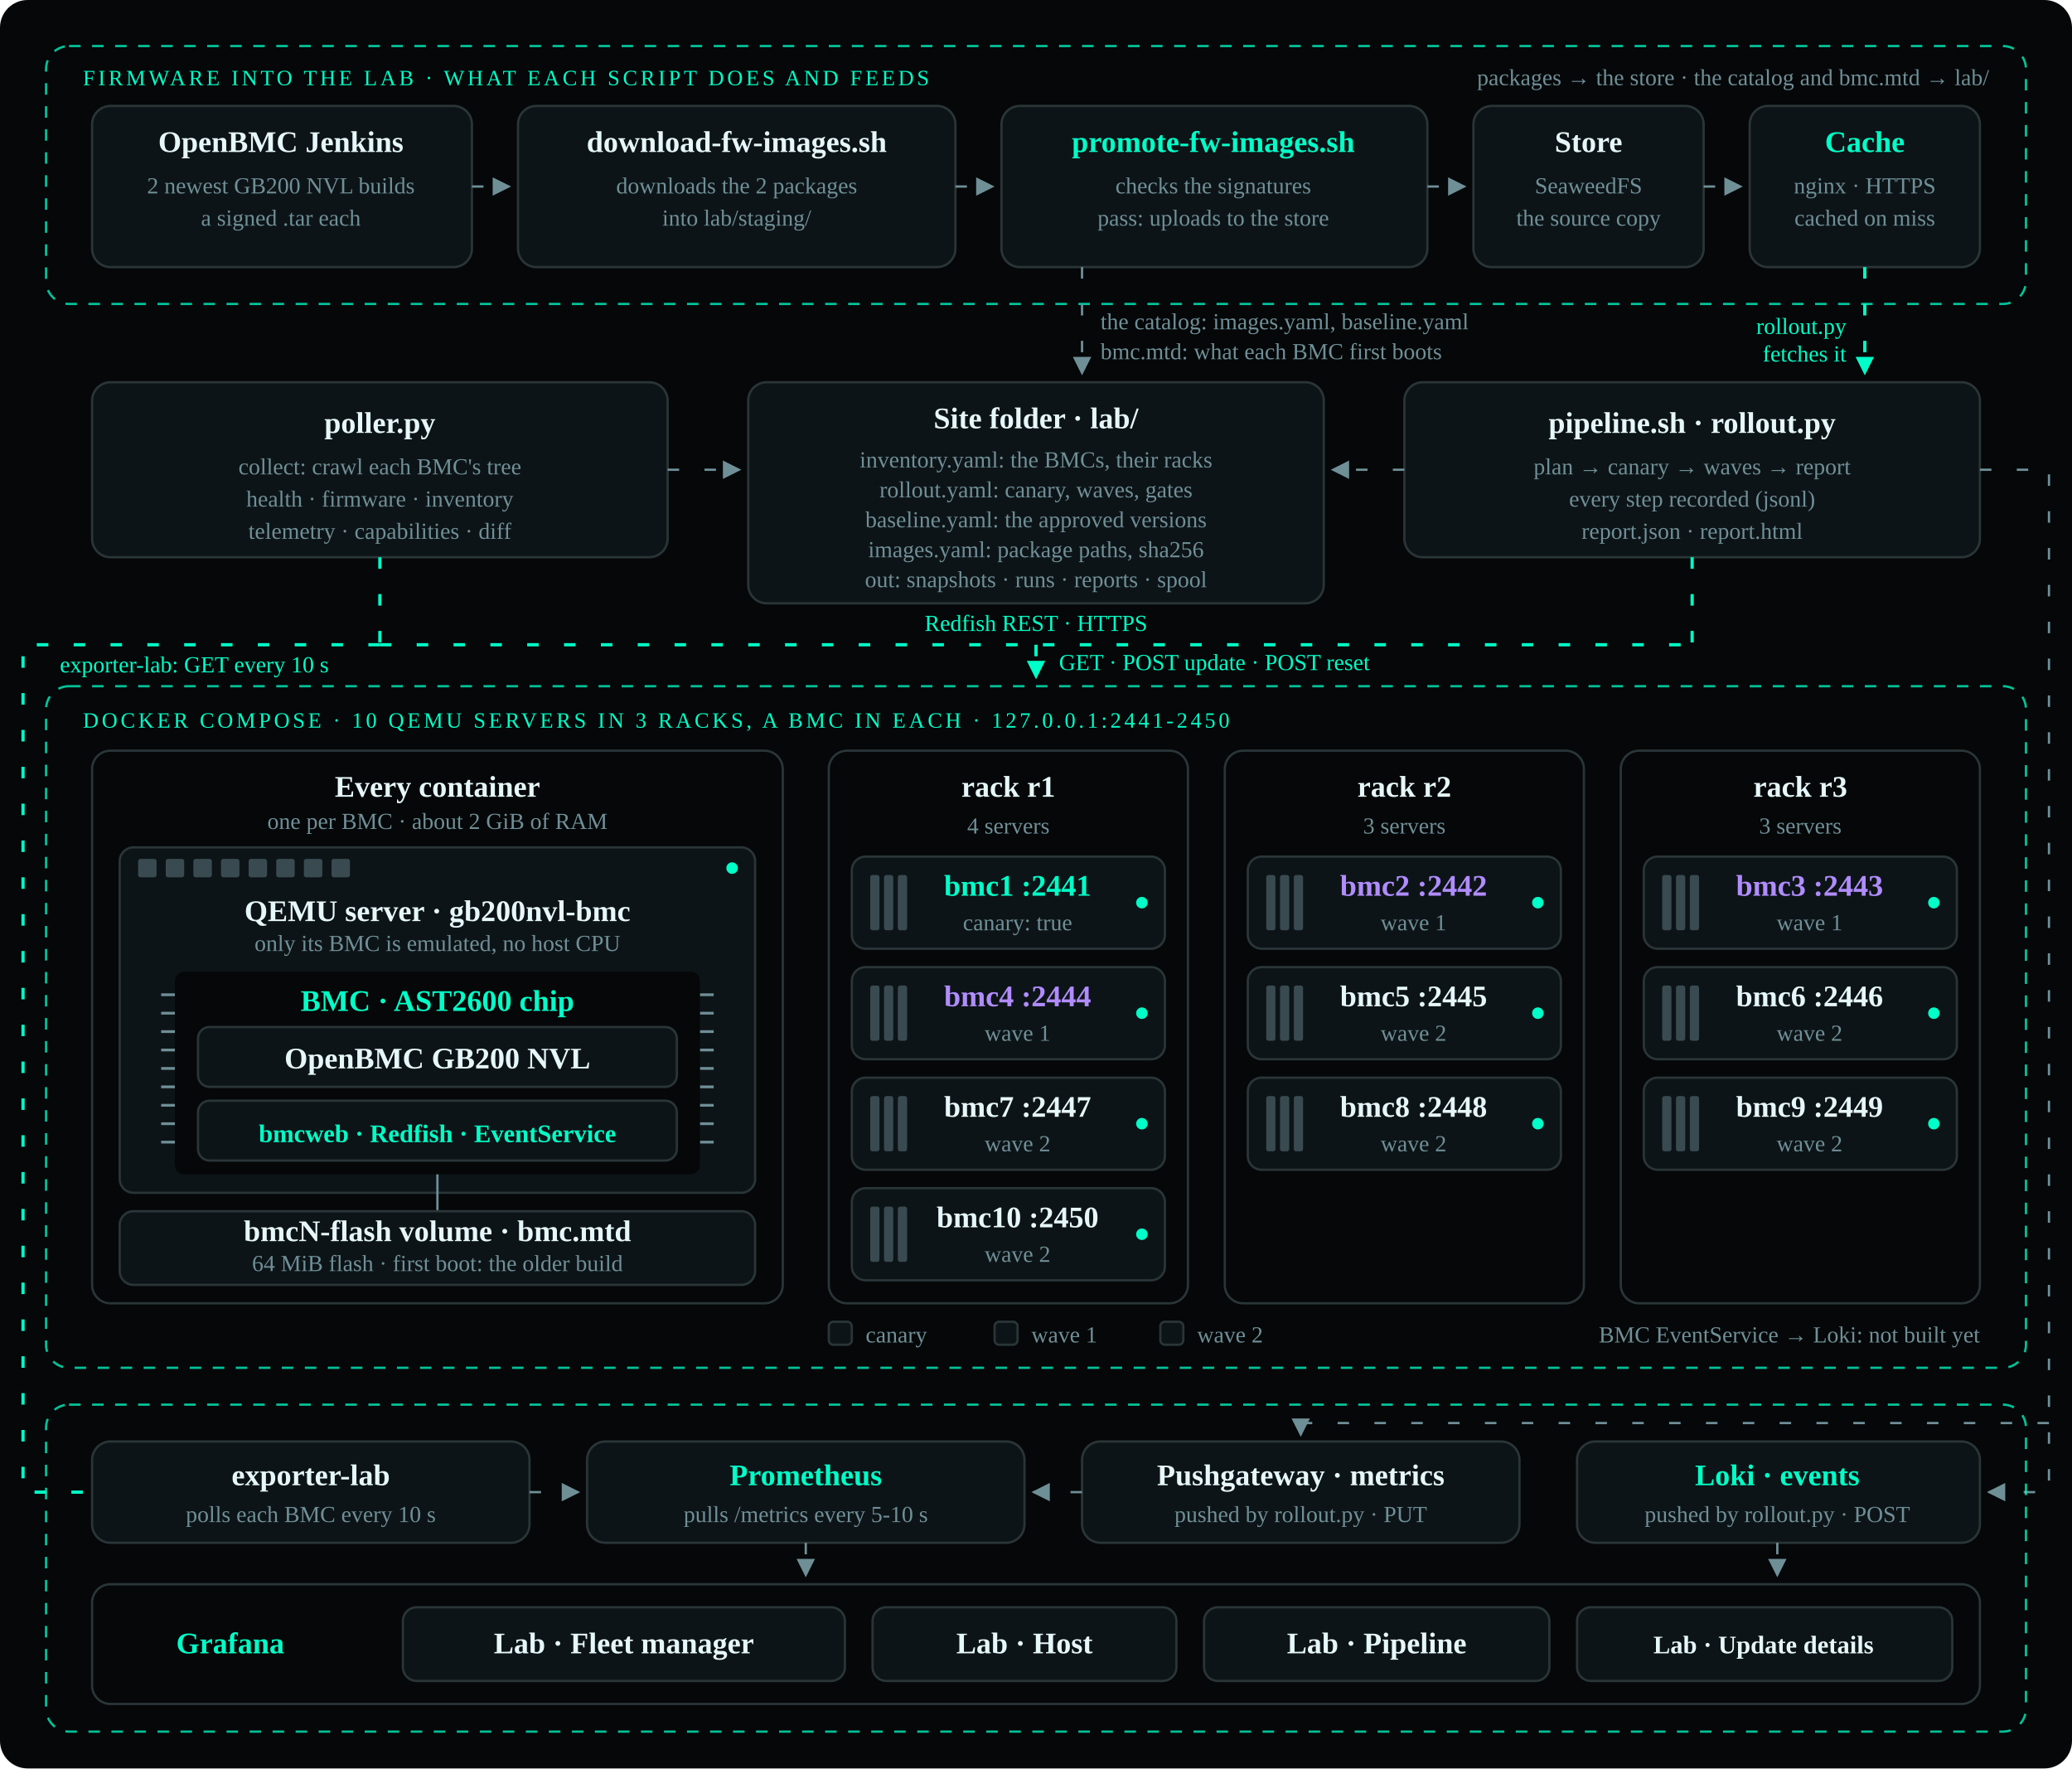
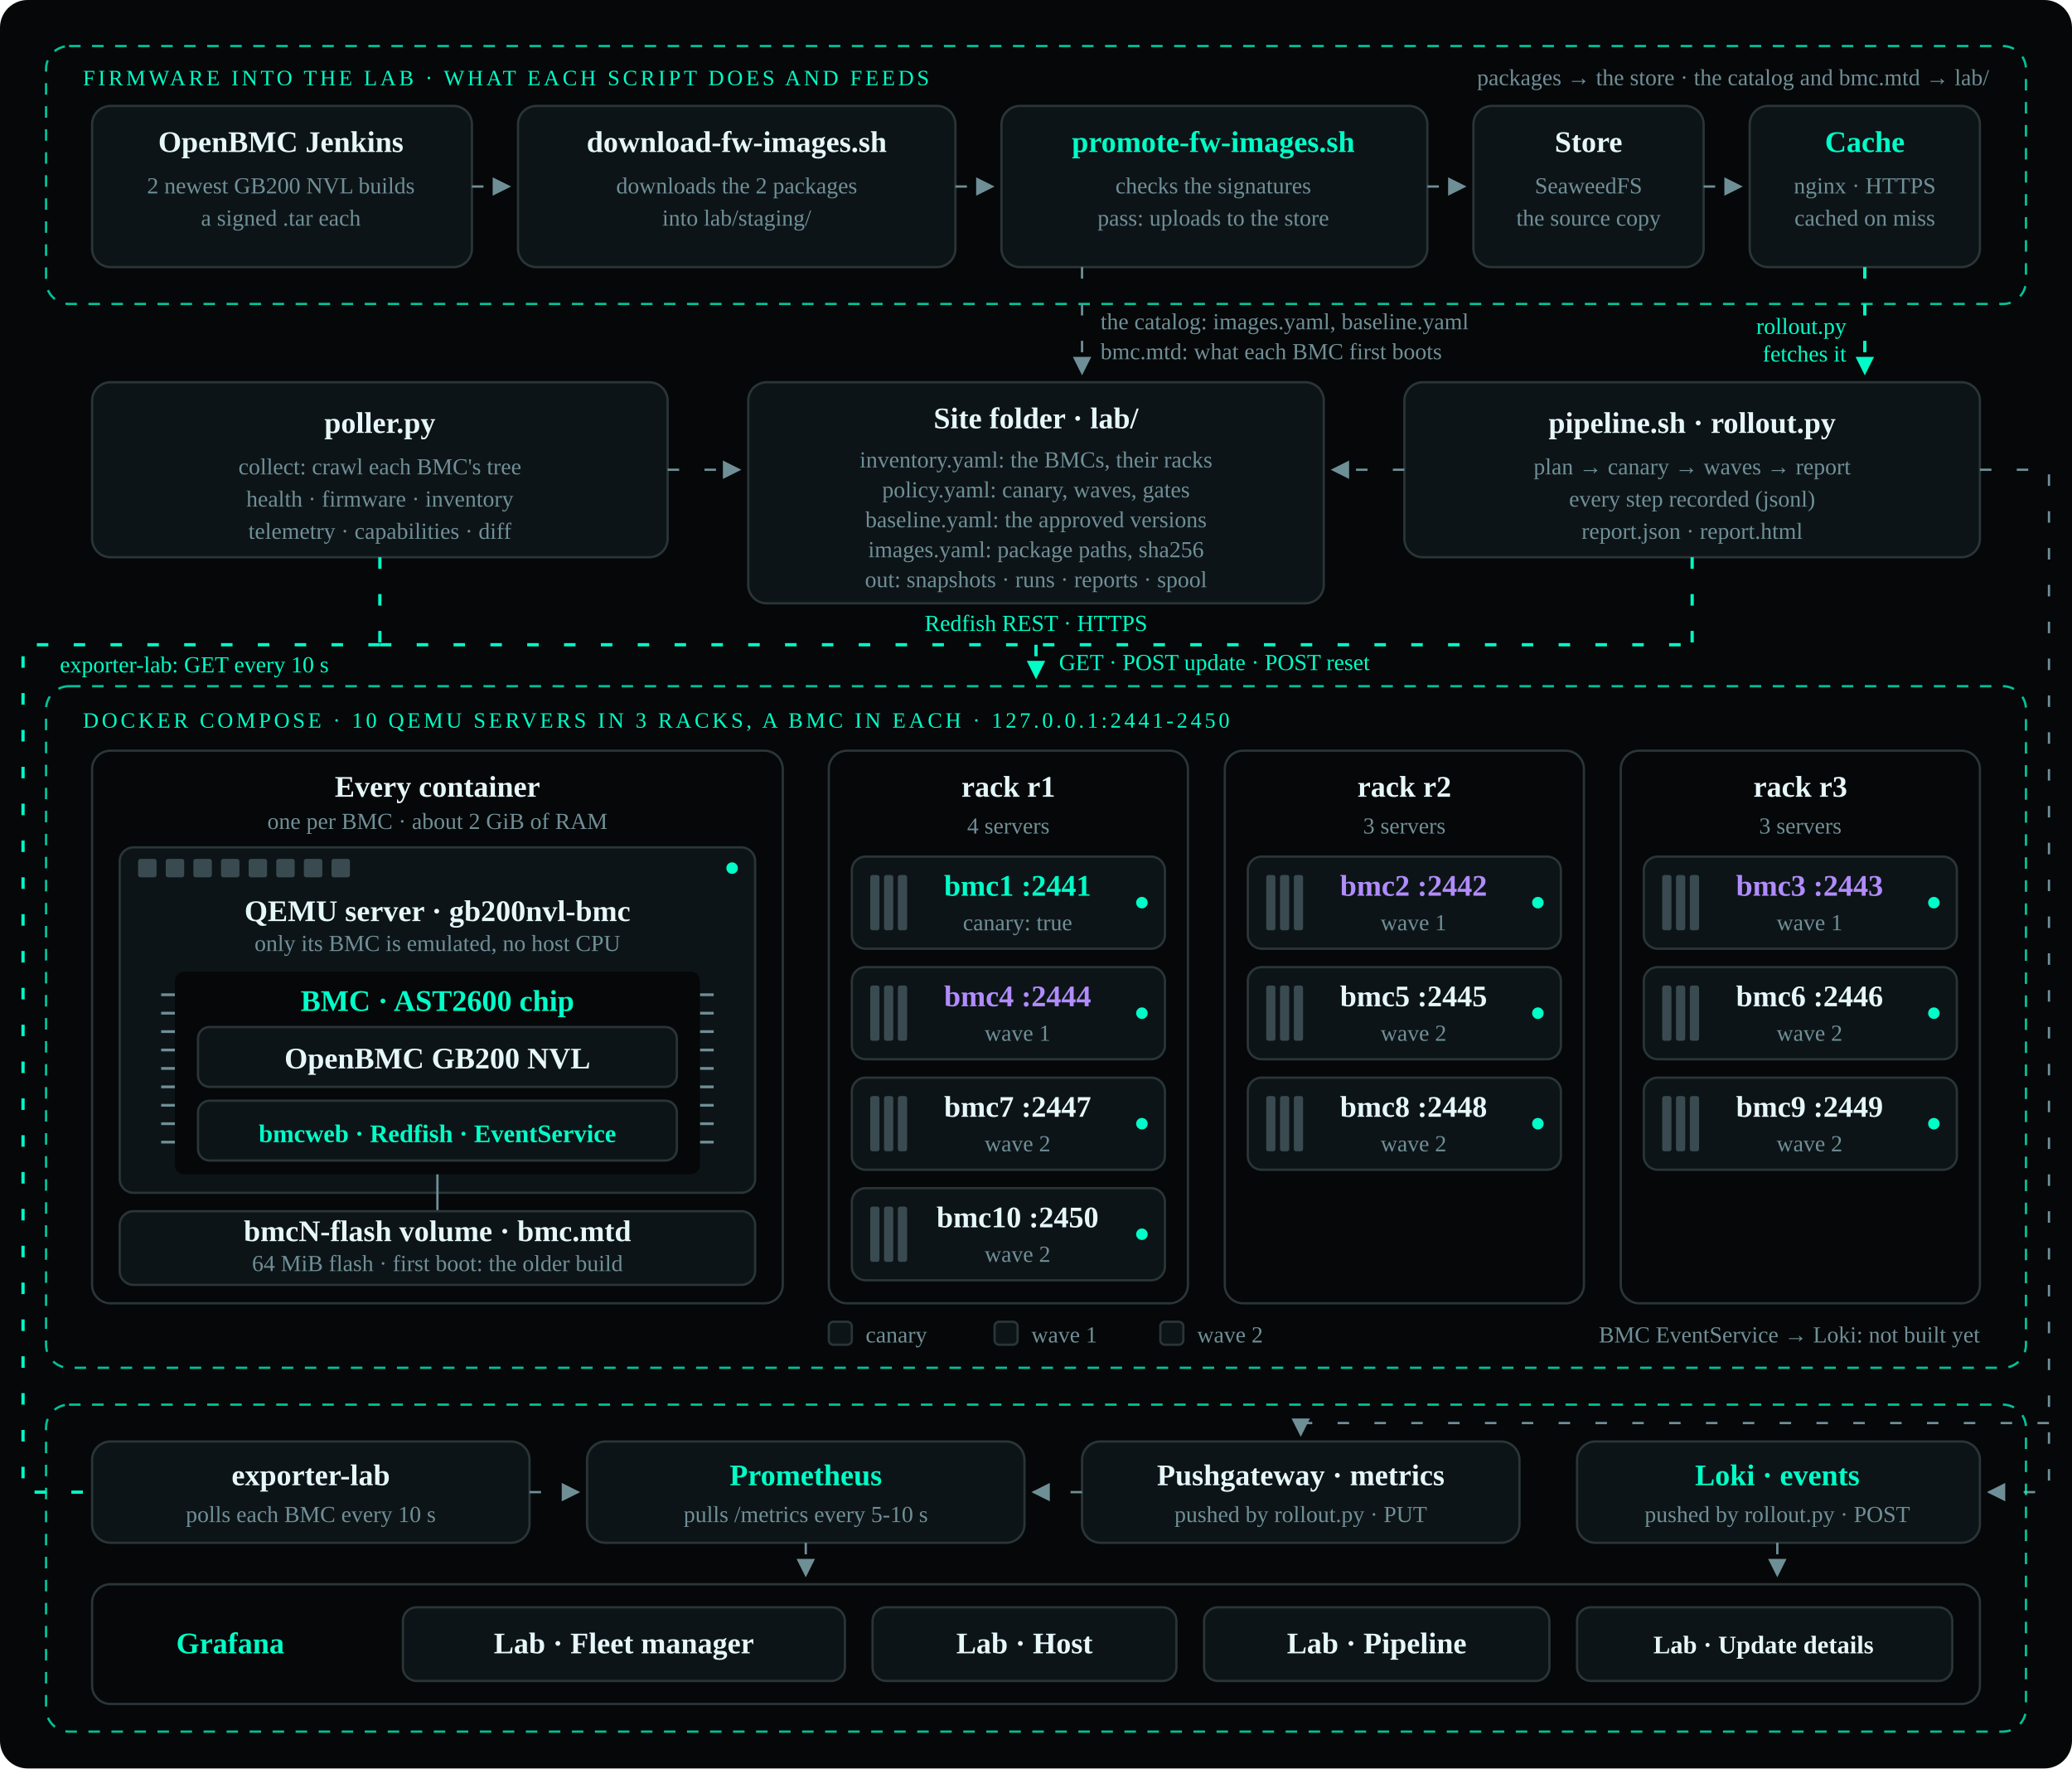
- <svg xmlns="http://www.w3.org/2000/svg" viewBox="0 0 900 768" role="img" aria-label="The lab: ten emulated BMCs in three racks, where the rollout really updates firmware, and the observability stack that watches them. lab/rollout.yaml plans a canary of one BMC, bmc1, marked canary: true; wave 1 of three, bmc2 to bmc4, strict; wave 2 of the other six; at most two BMCs of a rack in a wave, a halt over 10% failed, a 60 second soak, ten at once. poller.py and pipeline.sh with rollout.py share the lab/ folder: the inventory of ten writable BMCs, the policy, the baseline and the image catalog, and the snapshots, run records and reports. They speak Redfish over HTTPS: reads, updates and resets. The firmware's way in: OpenBMC's Jenkins builds each version as a signed .tar package. lab/download-fw-images.sh downloads the two newest into lab/staging/. lab/promote-fw-images.sh, the ingest gate, checks each one's signatures against the pinned key; only a package that passes is uploaded into the store, a SeaweedFS bucket that keeps the source copy, and its download deleted; it writes into lab/ the catalog images.yaml and the baseline, never the packages, and takes the older build's image-bmc out as bmc.mtd, which each BMC's flash volume starts from. The cache, nginx over HTTPS, fetches packages from the store on cache misses. rollout.py fetches a package from the cache into lab/spool/, its own copy, checks its sha256 against the catalog and pushes that copy to the BMC, which writes it into its flash. Docker Compose runs one container per BMC on 127.0.0.1 ports 2441 to 2450. In each, QEMU's gb200nvl-bmc machine stands in for the server, emulating only its BMC, an AST2600 chip, which runs OpenBMC's GB200 NVL firmware and bmcweb serving Redfish on port 443, from a 64 MiB flash volume kept across restarts. They boot in batches of four, each once the batch before is healthy, and a BMC whose boot comes up degraded boots again. At start-up, the two scripts fetch the two newest GB200 NVL builds from OpenBMC's Jenkins and check their signatures; the lab boots the older and approves the newer. The observability stack runs in Docker Compose, every service on 127.0.0.1: exporter-lab, poller.py exporter, reads the ten BMCs over Redfish every 10 seconds; rollout.py run pushes its metrics to the Pushgateway and sends every event of its run record to Loki; Prometheus pulls, scraping /metrics from the exporter every 10 seconds and the Pushgateway every 5; Loki is pushed to. Each BMC's Redfish EventService, its own events, isn't collected yet: this bmcweb build advertises a server-sent event stream but doesn't serve it; Grafana reads Prometheus and Loki and shows them in a Lab folder, Lab · Fleet manager, Lab · Host and Lab · Pipeline, next to a Prod folder.">
+ <svg xmlns="http://www.w3.org/2000/svg" viewBox="0 0 900 768" role="img" aria-label="The lab: ten emulated BMCs in three racks, where the rollout really updates firmware, and the observability stack that watches them. lab/policy.yaml plans a canary of one BMC, bmc1, marked canary: true; wave 1 of three, bmc2 to bmc4, strict; wave 2 of the other six; at most two BMCs of a rack in a wave, a halt over 10% failed, a 60 second soak, ten at once. poller.py and pipeline.sh with rollout.py share the lab/ folder: the inventory of ten writable BMCs, the policy, the baseline and the image catalog, and the snapshots, run records and reports. They speak Redfish over HTTPS: reads, updates and resets. The firmware's way in: OpenBMC's Jenkins builds each version as a signed .tar package. lab/download-fw-images.sh downloads the two newest into lab/staging/. lab/promote-fw-images.sh, the ingest gate, checks each one's signatures against the pinned key; only a package that passes is uploaded into the store, a SeaweedFS bucket that keeps the source copy, and its download deleted; it writes into lab/ the catalog images.yaml and the baseline, never the packages, and takes the older build's image-bmc out as bmc.mtd, which each BMC's flash volume starts from. The cache, nginx over HTTPS, fetches packages from the store on cache misses. rollout.py fetches a package from the cache into lab/spool/, its own copy, checks its sha256 against the catalog and pushes that copy to the BMC, which writes it into its flash. Docker Compose runs one container per BMC on 127.0.0.1 ports 2441 to 2450. In each, QEMU's gb200nvl-bmc machine stands in for the server, emulating only its BMC, an AST2600 chip, which runs OpenBMC's GB200 NVL firmware and bmcweb serving Redfish on port 443, from a 64 MiB flash volume kept across restarts. They boot in batches of four, each once the batch before is healthy, and a BMC whose boot comes up degraded boots again. At start-up, the two scripts fetch the two newest GB200 NVL builds from OpenBMC's Jenkins and check their signatures; the lab boots the older and approves the newer. The observability stack runs in Docker Compose, every service on 127.0.0.1: exporter-lab, poller.py exporter, reads the ten BMCs over Redfish every 10 seconds; rollout.py run pushes its metrics to the Pushgateway and sends every event of its run record to Loki; Prometheus pulls, scraping /metrics from the exporter every 10 seconds and the Pushgateway every 5; Loki is pushed to. Each BMC's Redfish EventService, its own events, isn't collected yet: this bmcweb build advertises a server-sent event stream but doesn't serve it; Grafana reads Prometheus and Loki and shows them in a Lab folder, Lab · Fleet manager, Lab · Host and Lab · Pipeline, next to a Prod folder.">
  <style>
    .rfl text { font-family: var(--mono, monospace); }
    .rfl .bg { fill: var(--bg-deep, #050708); }
    .rfl .box { fill: var(--surface, #0d1417); stroke: var(--line, #2a3538); }
    .rfl .grp { fill: none; stroke: var(--line, #2a3538); }
    .rfl .name { fill: var(--fg, #e6f7fa); font-size: 13px; font-weight: 600; }
    .rfl .sub { fill: var(--dim, #6f8f97); font-size: 10px; }
    .rfl .band { fill: var(--dim, #6f8f97); font-size: 9.5px; letter-spacing: .14em; }
    .rfl .lbl { fill: var(--dim, #6f8f97); font-size: 10px; }
    .rfl .hi { fill: var(--teal, #00ffc8); }
    .rfl .wire { fill: none; stroke: var(--dim, #6f8f97); stroke-width: 1; }
    .rfl .wire-hi { fill: none; stroke: var(--teal, #00ffc8); stroke-width: 1.4; }
    .rfl .cut { fill: none; stroke: var(--teal, #00ffc8); stroke-width: 1; stroke-dasharray: 5 5; opacity: .75; }
    /* which wave a BMC is in: the same colours as the canary and wave 1 in rollout.svg */
    .rfl .canary .box { stroke: color-mix(in srgb, var(--teal, #00ffc8) 60%, transparent); }
    .rfl .canary .name { fill: var(--teal, #00ffc8); }
    .rfl .w1 .box { stroke: color-mix(in srgb, var(--violet, #b18cff) 60%, transparent); }
    .rfl .w1 .name { fill: var(--violet, #b18cff); }
    /* a QEMU server: drive bays and a power LED on its front, the BMC chip inside with its pins */
    .rfl .bay { fill: var(--dim, #6f8f97); opacity: .45; }
    .rfl .led { fill: var(--teal, #00ffc8); }
    .rfl .chip { fill: var(--bg-deep, #050708); stroke: color-mix(in srgb, var(--teal, #00ffc8) 55%, transparent); }
    .rfl .pins { fill: none; stroke: var(--dim, #6f8f97); stroke-width: 1.2; }
    /* motion: dashes run the way a wire points, the BMCs' LEDs pulse, the rollout takes canary, wave 1, wave 2 in turn */
    @keyframes rfl-flow { to { stroke-dashoffset: -32; } }
    @keyframes rfl-blink { 50% { opacity: .3; } }
    @keyframes rfl-wave { 0%, 28%, 100% { stroke-width: 1; } 8%, 20% { stroke-width: 2.6; } }
    .rfl .flow { stroke-dasharray: 5 11; animation: rfl-flow 1.6s linear infinite; }
    .rfl .led { animation: rfl-blink 2.4s ease-in-out infinite; }
    .rfl .canary .box { animation: rfl-wave 6s infinite; }
    .rfl .w1 .box { animation: rfl-wave 6s 2s infinite; }
    .rfl .srv .box { animation: rfl-wave 6s 4s infinite; }
    @media (prefers-reduced-motion: reduce) {
      .rfl .flow, .rfl .led, .rfl .box { animation: none; }
      .rfl .flow { stroke-dasharray: none; }
    }
  </style>
  <defs>
    <marker id="rfl-dim" viewBox="0 0 8 8" refX="7" refY="4" markerWidth="8" markerHeight="8" markerUnits="userSpaceOnUse" orient="auto">
      <path d="M0 0 8 4 0 8z" style="fill: var(--dim, #6f8f97)" />
    </marker>
    <marker id="rfl-teal" viewBox="0 0 8 8" refX="7" refY="4" markerWidth="8" markerHeight="8" markerUnits="userSpaceOnUse" orient="auto">
      <path d="M0 0 8 4 0 8z" style="fill: var(--teal, #00ffc8)" />
    </marker>
  </defs>
  <g class="rfl">
    <rect class="bg" x="0" y="0" width="900" height="768" rx="12" />
    <g transform="translate(0 -60)">
      <rect class="cut" x="20" y="80" width="860" height="112" rx="10" />
      <text class="band hi" x="36" y="97">FIRMWARE INTO THE LAB · WHAT EACH SCRIPT DOES AND FEEDS</text>
      <text class="lbl" x="864" y="97" text-anchor="end">packages → the store · the catalog and bmc.mtd → lab/</text>
      <rect class="box" x="40" y="106" width="165" height="70" rx="8" />
      <text class="name" x="122" y="126" text-anchor="middle">OpenBMC Jenkins</text>
      <text class="sub" x="122" y="144" text-anchor="middle">2 newest GB200 NVL builds</text>
      <text class="sub" x="122" y="158" text-anchor="middle">a signed .tar each</text>
      <rect class="box" x="225" y="106" width="190" height="70" rx="8" />
      <text class="name" x="320" y="126" text-anchor="middle">download-fw-images.sh</text>
      <text class="sub" x="320" y="144" text-anchor="middle">downloads the 2 packages</text>
      <text class="sub" x="320" y="158" text-anchor="middle">into lab/staging/</text>
      <rect class="box" x="435" y="106" width="185" height="70" rx="8" />
      <text class="name hi" x="527" y="126" text-anchor="middle">promote-fw-images.sh</text>
      <text class="sub" x="527" y="144" text-anchor="middle">checks the signatures</text>
      <text class="sub" x="527" y="158" text-anchor="middle">pass: uploads to the store</text>
      <rect class="box" x="640" y="106" width="100" height="70" rx="8" />
      <text class="name" x="690" y="126" text-anchor="middle">Store</text>
      <text class="sub" x="690" y="144" text-anchor="middle">SeaweedFS</text>
      <text class="sub" x="690" y="158" text-anchor="middle">the source copy</text>
      <rect class="box" x="760" y="106" width="100" height="70" rx="8" />
      <text class="name hi" x="810" y="126" text-anchor="middle">Cache</text>
      <text class="sub" x="810" y="144" text-anchor="middle">nginx · HTTPS</text>
      <text class="sub" x="810" y="158" text-anchor="middle">cached on miss</text>
      <path class="wire flow" d="M205 141H221" marker-end="url(#rfl-dim)" />
      <path class="wire flow" d="M415 141H431" marker-end="url(#rfl-dim)" />
      <path class="wire flow" d="M620 141H636" marker-end="url(#rfl-dim)" />
      <path class="wire flow" d="M740 141H756" marker-end="url(#rfl-dim)" />
      <path class="wire flow" d="M470 176V222" marker-end="url(#rfl-dim)" />
      <text class="lbl" x="478" y="203">the catalog: images.yaml, baseline.yaml</text>
      <text class="lbl" x="478" y="216">bmc.mtd: what each BMC first boots</text>
      <path class="wire-hi flow" d="M810 176V222" marker-end="url(#rfl-teal)" />
      <text class="lbl hi" x="802" y="205" text-anchor="end">rollout.py</text>
      <text class="lbl hi" x="802" y="217" text-anchor="end">fetches it</text>
    </g>
    <g transform="translate(0 80)">
      <rect class="box" x="40" y="86" width="250" height="76" rx="8" />
      <text class="name" x="165" y="108" text-anchor="middle">poller.py</text>
      <text class="sub" x="165" y="126" text-anchor="middle">collect: crawl each BMC's tree</text>
      <text class="sub" x="165" y="140" text-anchor="middle">health · firmware · inventory</text>
      <text class="sub" x="165" y="154" text-anchor="middle">telemetry · capabilities · diff</text>
      <rect class="box" x="325" y="86" width="250" height="96" rx="8" />
      <text class="name" x="450" y="106" text-anchor="middle">Site folder · lab/</text>
      <text class="sub" x="450" y="123" text-anchor="middle">inventory.yaml: the BMCs, their racks</text>
-       <text class="sub" x="450" y="136" text-anchor="middle">rollout.yaml: canary, waves, gates</text>
+       <text class="sub" x="450" y="136" text-anchor="middle">policy.yaml: canary, waves, gates</text>
      <text class="sub" x="450" y="149" text-anchor="middle">baseline.yaml: the approved versions</text>
      <text class="sub" x="450" y="162" text-anchor="middle">images.yaml: package paths, sha256</text>
      <text class="sub" x="450" y="175" text-anchor="middle">out: snapshots · runs · reports · spool</text>
      <rect class="box" x="610" y="86" width="250" height="76" rx="8" />
      <text class="name" x="735" y="108" text-anchor="middle">pipeline.sh · rollout.py</text>
      <text class="sub" x="735" y="126" text-anchor="middle">plan → canary → waves → report</text>
      <text class="sub" x="735" y="140" text-anchor="middle">every step recorded (jsonl)</text>
      <text class="sub" x="735" y="154" text-anchor="middle">report.json · report.html</text>
      <path class="wire flow" d="M290 124H321" marker-end="url(#rfl-dim)" />
      <path class="wire flow" d="M610 124H579" marker-end="url(#rfl-dim)" />
      <path class="wire-hi flow" d="M165 162V200M735 162V200M165 200H735" />
      <text class="lbl hi" x="450" y="194" text-anchor="middle">Redfish REST · HTTPS</text>
      <path class="wire-hi flow" d="M450 200V214" marker-end="url(#rfl-teal)" />
      <text class="lbl hi" x="460" y="211">GET · POST update · POST reset</text>
      <rect class="cut" x="20" y="218" width="860" height="296" rx="10" />
      <text class="band hi" x="36" y="236">DOCKER COMPOSE · 10 QEMU SERVERS IN 3 RACKS, A BMC IN EACH · 127.0.0.1:2441-2450</text>
      <rect class="grp" x="40" y="246" width="300" height="240" rx="8" />
      <text class="name" x="190" y="266" text-anchor="middle">Every container</text>
      <text class="sub" x="190" y="280" text-anchor="middle">one per BMC · about 2 GiB of RAM</text>
      <rect class="box" x="52" y="288" width="276" height="150" rx="6" />
      <rect class="bay" x="60" y="293" width="8" height="8" rx="1" />
      <rect class="bay" x="72" y="293" width="8" height="8" rx="1" />
      <rect class="bay" x="84" y="293" width="8" height="8" rx="1" />
      <rect class="bay" x="96" y="293" width="8" height="8" rx="1" />
      <rect class="bay" x="108" y="293" width="8" height="8" rx="1" />
      <rect class="bay" x="120" y="293" width="8" height="8" rx="1" />
      <rect class="bay" x="132" y="293" width="8" height="8" rx="1" />
      <rect class="bay" x="144" y="293" width="8" height="8" rx="1" />
      <circle class="led" style="animation-delay: -0.00s" cx="318" cy="297" r="2.5" />
      <text class="name" x="190" y="320" text-anchor="middle">QEMU server · gb200nvl-bmc</text>
      <text class="sub" x="190" y="333" text-anchor="middle">only its BMC is emulated, no host CPU</text>
      <path class="pins" d="M70 352H76M304 352H310M70 360H76M304 360H310M70 368H76M304 368H310M70 376H76M304 376H310M70 384H76M304 384H310M70 392H76M304 392H310M70 400H76M304 400H310M70 408H76M304 408H310M70 416H76M304 416H310" />
      <rect class="chip" x="76" y="342" width="228" height="88" rx="4" />
      <text class="name hi" x="190" y="359" text-anchor="middle">BMC · AST2600 chip</text>
      <rect class="box" x="86" y="366" width="208" height="26" rx="5" />
      <text class="name" x="190" y="384" text-anchor="middle">OpenBMC GB200 NVL</text>
      <rect class="box" x="86" y="398" width="208" height="26" rx="5" />
      <text class="name hi" x="190" y="416" text-anchor="middle" style="font-size: 11px">bmcweb · Redfish · EventService</text>
      <path class="wire" d="M190 430V446" />
      <rect class="box" x="52" y="446" width="276" height="32" rx="6" />
      <text class="name" x="190" y="459" text-anchor="middle">bmcN-flash volume · bmc.mtd</text>
      <text class="sub" x="190" y="472" text-anchor="middle">64 MiB flash · first boot: the older build</text>
      <rect class="grp" x="360" y="246" width="156" height="240" rx="8" />
      <text class="name" x="438" y="266" text-anchor="middle">rack r1</text>
      <text class="sub" x="438" y="282" text-anchor="middle">4 servers</text>
      <g class="canary">
        <rect class="box" x="370" y="292" width="136" height="40" rx="6" />
        <rect class="bay" x="378" y="300" width="4" height="24" rx="1" />
        <rect class="bay" x="384" y="300" width="4" height="24" rx="1" />
        <rect class="bay" x="390" y="300" width="4" height="24" rx="1" />
        <circle class="led" style="animation-delay: -0.37s" cx="496" cy="312" r="2.5" />
        <text class="name" x="442" y="309" text-anchor="middle">bmc1 :2441</text>
        <text class="sub" x="442" y="324" text-anchor="middle">canary: true</text>
      </g>
      <g class="w1">
        <rect class="box" x="370" y="340" width="136" height="40" rx="6" />
        <rect class="bay" x="378" y="348" width="4" height="24" rx="1" />
        <rect class="bay" x="384" y="348" width="4" height="24" rx="1" />
        <rect class="bay" x="390" y="348" width="4" height="24" rx="1" />
        <circle class="led" style="animation-delay: -0.74s" cx="496" cy="360" r="2.5" />
        <text class="name" x="442" y="357" text-anchor="middle">bmc4 :2444</text>
        <text class="sub" x="442" y="372" text-anchor="middle">wave 1</text>
      </g>
      <g class="srv">
        <rect class="box" x="370" y="388" width="136" height="40" rx="6" />
        <rect class="bay" x="378" y="396" width="4" height="24" rx="1" />
        <rect class="bay" x="384" y="396" width="4" height="24" rx="1" />
        <rect class="bay" x="390" y="396" width="4" height="24" rx="1" />
        <circle class="led" style="animation-delay: -1.11s" cx="496" cy="408" r="2.5" />
        <text class="name" x="442" y="405" text-anchor="middle">bmc7 :2447</text>
        <text class="sub" x="442" y="420" text-anchor="middle">wave 2</text>
      </g>
      <g class="srv">
        <rect class="box" x="370" y="436" width="136" height="40" rx="6" />
        <rect class="bay" x="378" y="444" width="4" height="24" rx="1" />
        <rect class="bay" x="384" y="444" width="4" height="24" rx="1" />
        <rect class="bay" x="390" y="444" width="4" height="24" rx="1" />
        <circle class="led" style="animation-delay: -1.48s" cx="496" cy="456" r="2.5" />
        <text class="name" x="442" y="453" text-anchor="middle">bmc10 :2450</text>
        <text class="sub" x="442" y="468" text-anchor="middle">wave 2</text>
      </g>
      <rect class="grp" x="532" y="246" width="156" height="240" rx="8" />
      <text class="name" x="610" y="266" text-anchor="middle">rack r2</text>
      <text class="sub" x="610" y="282" text-anchor="middle">3 servers</text>
      <g class="w1">
        <rect class="box" x="542" y="292" width="136" height="40" rx="6" />
        <rect class="bay" x="550" y="300" width="4" height="24" rx="1" />
        <rect class="bay" x="556" y="300" width="4" height="24" rx="1" />
        <rect class="bay" x="562" y="300" width="4" height="24" rx="1" />
        <circle class="led" style="animation-delay: -1.85s" cx="668" cy="312" r="2.5" />
        <text class="name" x="614" y="309" text-anchor="middle">bmc2 :2442</text>
        <text class="sub" x="614" y="324" text-anchor="middle">wave 1</text>
      </g>
      <g class="srv">
        <rect class="box" x="542" y="340" width="136" height="40" rx="6" />
        <rect class="bay" x="550" y="348" width="4" height="24" rx="1" />
        <rect class="bay" x="556" y="348" width="4" height="24" rx="1" />
        <rect class="bay" x="562" y="348" width="4" height="24" rx="1" />
        <circle class="led" style="animation-delay: -2.22s" cx="668" cy="360" r="2.5" />
        <text class="name" x="614" y="357" text-anchor="middle">bmc5 :2445</text>
        <text class="sub" x="614" y="372" text-anchor="middle">wave 2</text>
      </g>
      <g class="srv">
        <rect class="box" x="542" y="388" width="136" height="40" rx="6" />
        <rect class="bay" x="550" y="396" width="4" height="24" rx="1" />
        <rect class="bay" x="556" y="396" width="4" height="24" rx="1" />
        <rect class="bay" x="562" y="396" width="4" height="24" rx="1" />
        <circle class="led" style="animation-delay: -2.59s" cx="668" cy="408" r="2.5" />
        <text class="name" x="614" y="405" text-anchor="middle">bmc8 :2448</text>
        <text class="sub" x="614" y="420" text-anchor="middle">wave 2</text>
      </g>
      <rect class="grp" x="704" y="246" width="156" height="240" rx="8" />
      <text class="name" x="782" y="266" text-anchor="middle">rack r3</text>
      <text class="sub" x="782" y="282" text-anchor="middle">3 servers</text>
      <g class="w1">
        <rect class="box" x="714" y="292" width="136" height="40" rx="6" />
        <rect class="bay" x="722" y="300" width="4" height="24" rx="1" />
        <rect class="bay" x="728" y="300" width="4" height="24" rx="1" />
        <rect class="bay" x="734" y="300" width="4" height="24" rx="1" />
        <circle class="led" style="animation-delay: -2.96s" cx="840" cy="312" r="2.5" />
        <text class="name" x="786" y="309" text-anchor="middle">bmc3 :2443</text>
        <text class="sub" x="786" y="324" text-anchor="middle">wave 1</text>
      </g>
      <g class="srv">
        <rect class="box" x="714" y="340" width="136" height="40" rx="6" />
        <rect class="bay" x="722" y="348" width="4" height="24" rx="1" />
        <rect class="bay" x="728" y="348" width="4" height="24" rx="1" />
        <rect class="bay" x="734" y="348" width="4" height="24" rx="1" />
        <circle class="led" style="animation-delay: -3.33s" cx="840" cy="360" r="2.5" />
        <text class="name" x="786" y="357" text-anchor="middle">bmc6 :2446</text>
        <text class="sub" x="786" y="372" text-anchor="middle">wave 2</text>
      </g>
      <g class="srv">
        <rect class="box" x="714" y="388" width="136" height="40" rx="6" />
        <rect class="bay" x="722" y="396" width="4" height="24" rx="1" />
        <rect class="bay" x="728" y="396" width="4" height="24" rx="1" />
        <rect class="bay" x="734" y="396" width="4" height="24" rx="1" />
        <circle class="led" style="animation-delay: -3.70s" cx="840" cy="408" r="2.5" />
        <text class="name" x="786" y="405" text-anchor="middle">bmc9 :2449</text>
        <text class="sub" x="786" y="420" text-anchor="middle">wave 2</text>
      </g>
      <g class="canary">
        <rect class="box" x="360" y="494" width="10" height="10" rx="2" />
      </g>
      <text class="lbl" x="376" y="503">canary</text>
      <g class="w1">
        <rect class="box" x="432" y="494" width="10" height="10" rx="2" />
      </g>
      <text class="lbl" x="448" y="503">wave 1</text>
      <rect class="box" x="504" y="494" width="10" height="10" rx="2" />
      <text class="lbl" x="520" y="503">wave 2</text>
      <text class="lbl" x="860" y="503" text-anchor="end">BMC EventService → Loki: not built yet</text>
      <path class="wire-hi flow" d="M165 200H10V568H40" />
      <text class="lbl hi" x="26" y="212">exporter-lab: GET every 10 s</text>
      <path class="wire flow" d="M860 124H890V568H864" marker-end="url(#rfl-dim)" />
      <path class="wire flow" d="M890 538H565V543" marker-end="url(#rfl-dim)" />
      <g transform="translate(0 -62)">
        <rect class="cut" x="20" y="592" width="860" height="142" rx="10" />
        <rect class="box" x="40" y="608" width="190" height="44" rx="8" />
        <text class="name" x="135" y="627" text-anchor="middle">exporter-lab</text>
        <text class="sub" x="135" y="643" text-anchor="middle">polls each BMC every 10 s</text>
        <rect class="box" x="255" y="608" width="190" height="44" rx="8" />
        <text class="name hi" x="350" y="627" text-anchor="middle">Prometheus</text>
        <text class="sub" x="350" y="643" text-anchor="middle">pulls /metrics every 5-10 s</text>
        <rect class="box" x="470" y="608" width="190" height="44" rx="8" />
        <text class="name" x="565" y="627" text-anchor="middle">Pushgateway · metrics</text>
        <text class="sub" x="565" y="643" text-anchor="middle">pushed by rollout.py · PUT</text>
        <rect class="box" x="685" y="608" width="175" height="44" rx="8" />
        <text class="name hi" x="772" y="627" text-anchor="middle">Loki · events</text>
        <text class="sub" x="772" y="643" text-anchor="middle">pushed by rollout.py · POST</text>
        <path class="wire flow" d="M230 630H251" marker-end="url(#rfl-dim)" />
        <path class="wire flow" d="M470 630H449" marker-end="url(#rfl-dim)" />
        <path class="wire flow" d="M350 652V666" marker-end="url(#rfl-dim)" />
        <path class="wire flow" d="M772 652V666" marker-end="url(#rfl-dim)" />
        <rect class="grp" x="40" y="670" width="820" height="52" rx="8" />
        <text class="name hi" x="100" y="700" text-anchor="middle">Grafana</text>
        <rect class="box" x="175" y="680" width="192" height="32" rx="6" />
        <text class="name" x="271" y="700" text-anchor="middle">Lab · Fleet manager</text>
        <rect class="box" x="379" y="680" width="132" height="32" rx="6" />
        <text class="name" x="445" y="700" text-anchor="middle">Lab · Host</text>
        <rect class="box" x="523" y="680" width="150" height="32" rx="6" />
        <text class="name" x="598" y="700" text-anchor="middle">Lab · Pipeline</text>
        <rect class="box" x="685" y="680" width="163" height="32" rx="6" />
        <text class="name" x="766" y="700" text-anchor="middle" style="font-size:11px">Lab · Update details</text>
      </g>
    </g>
  </g>
</svg>
